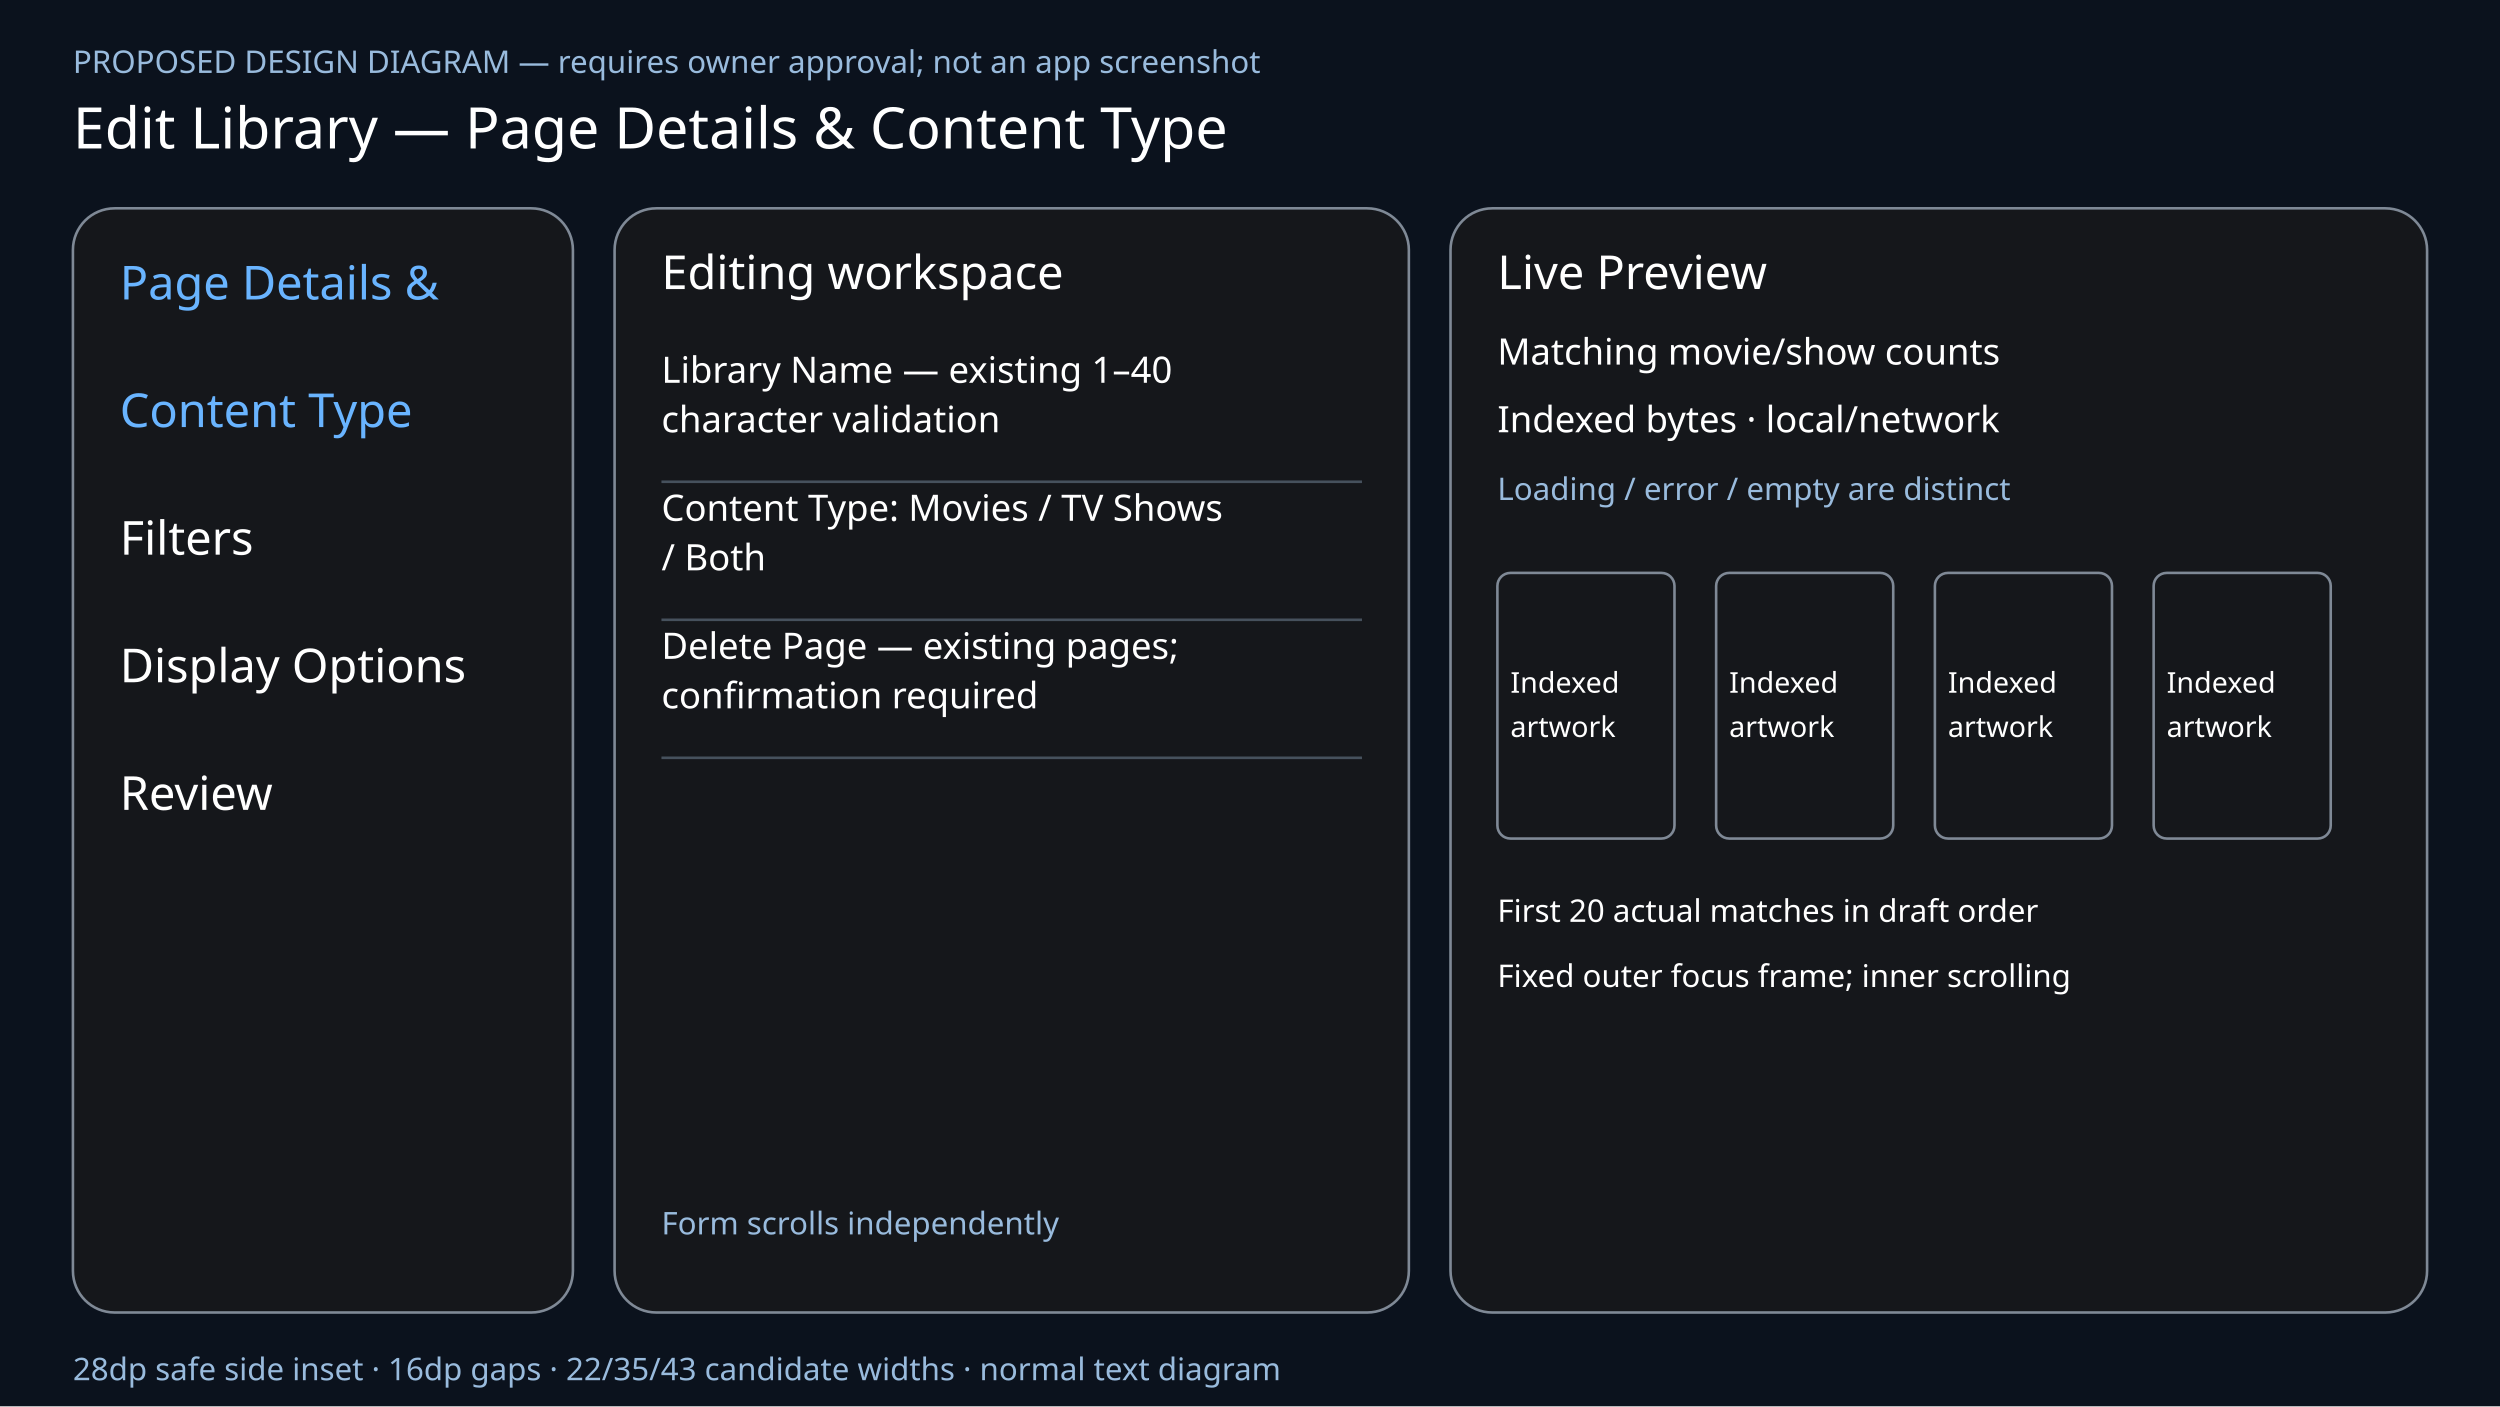
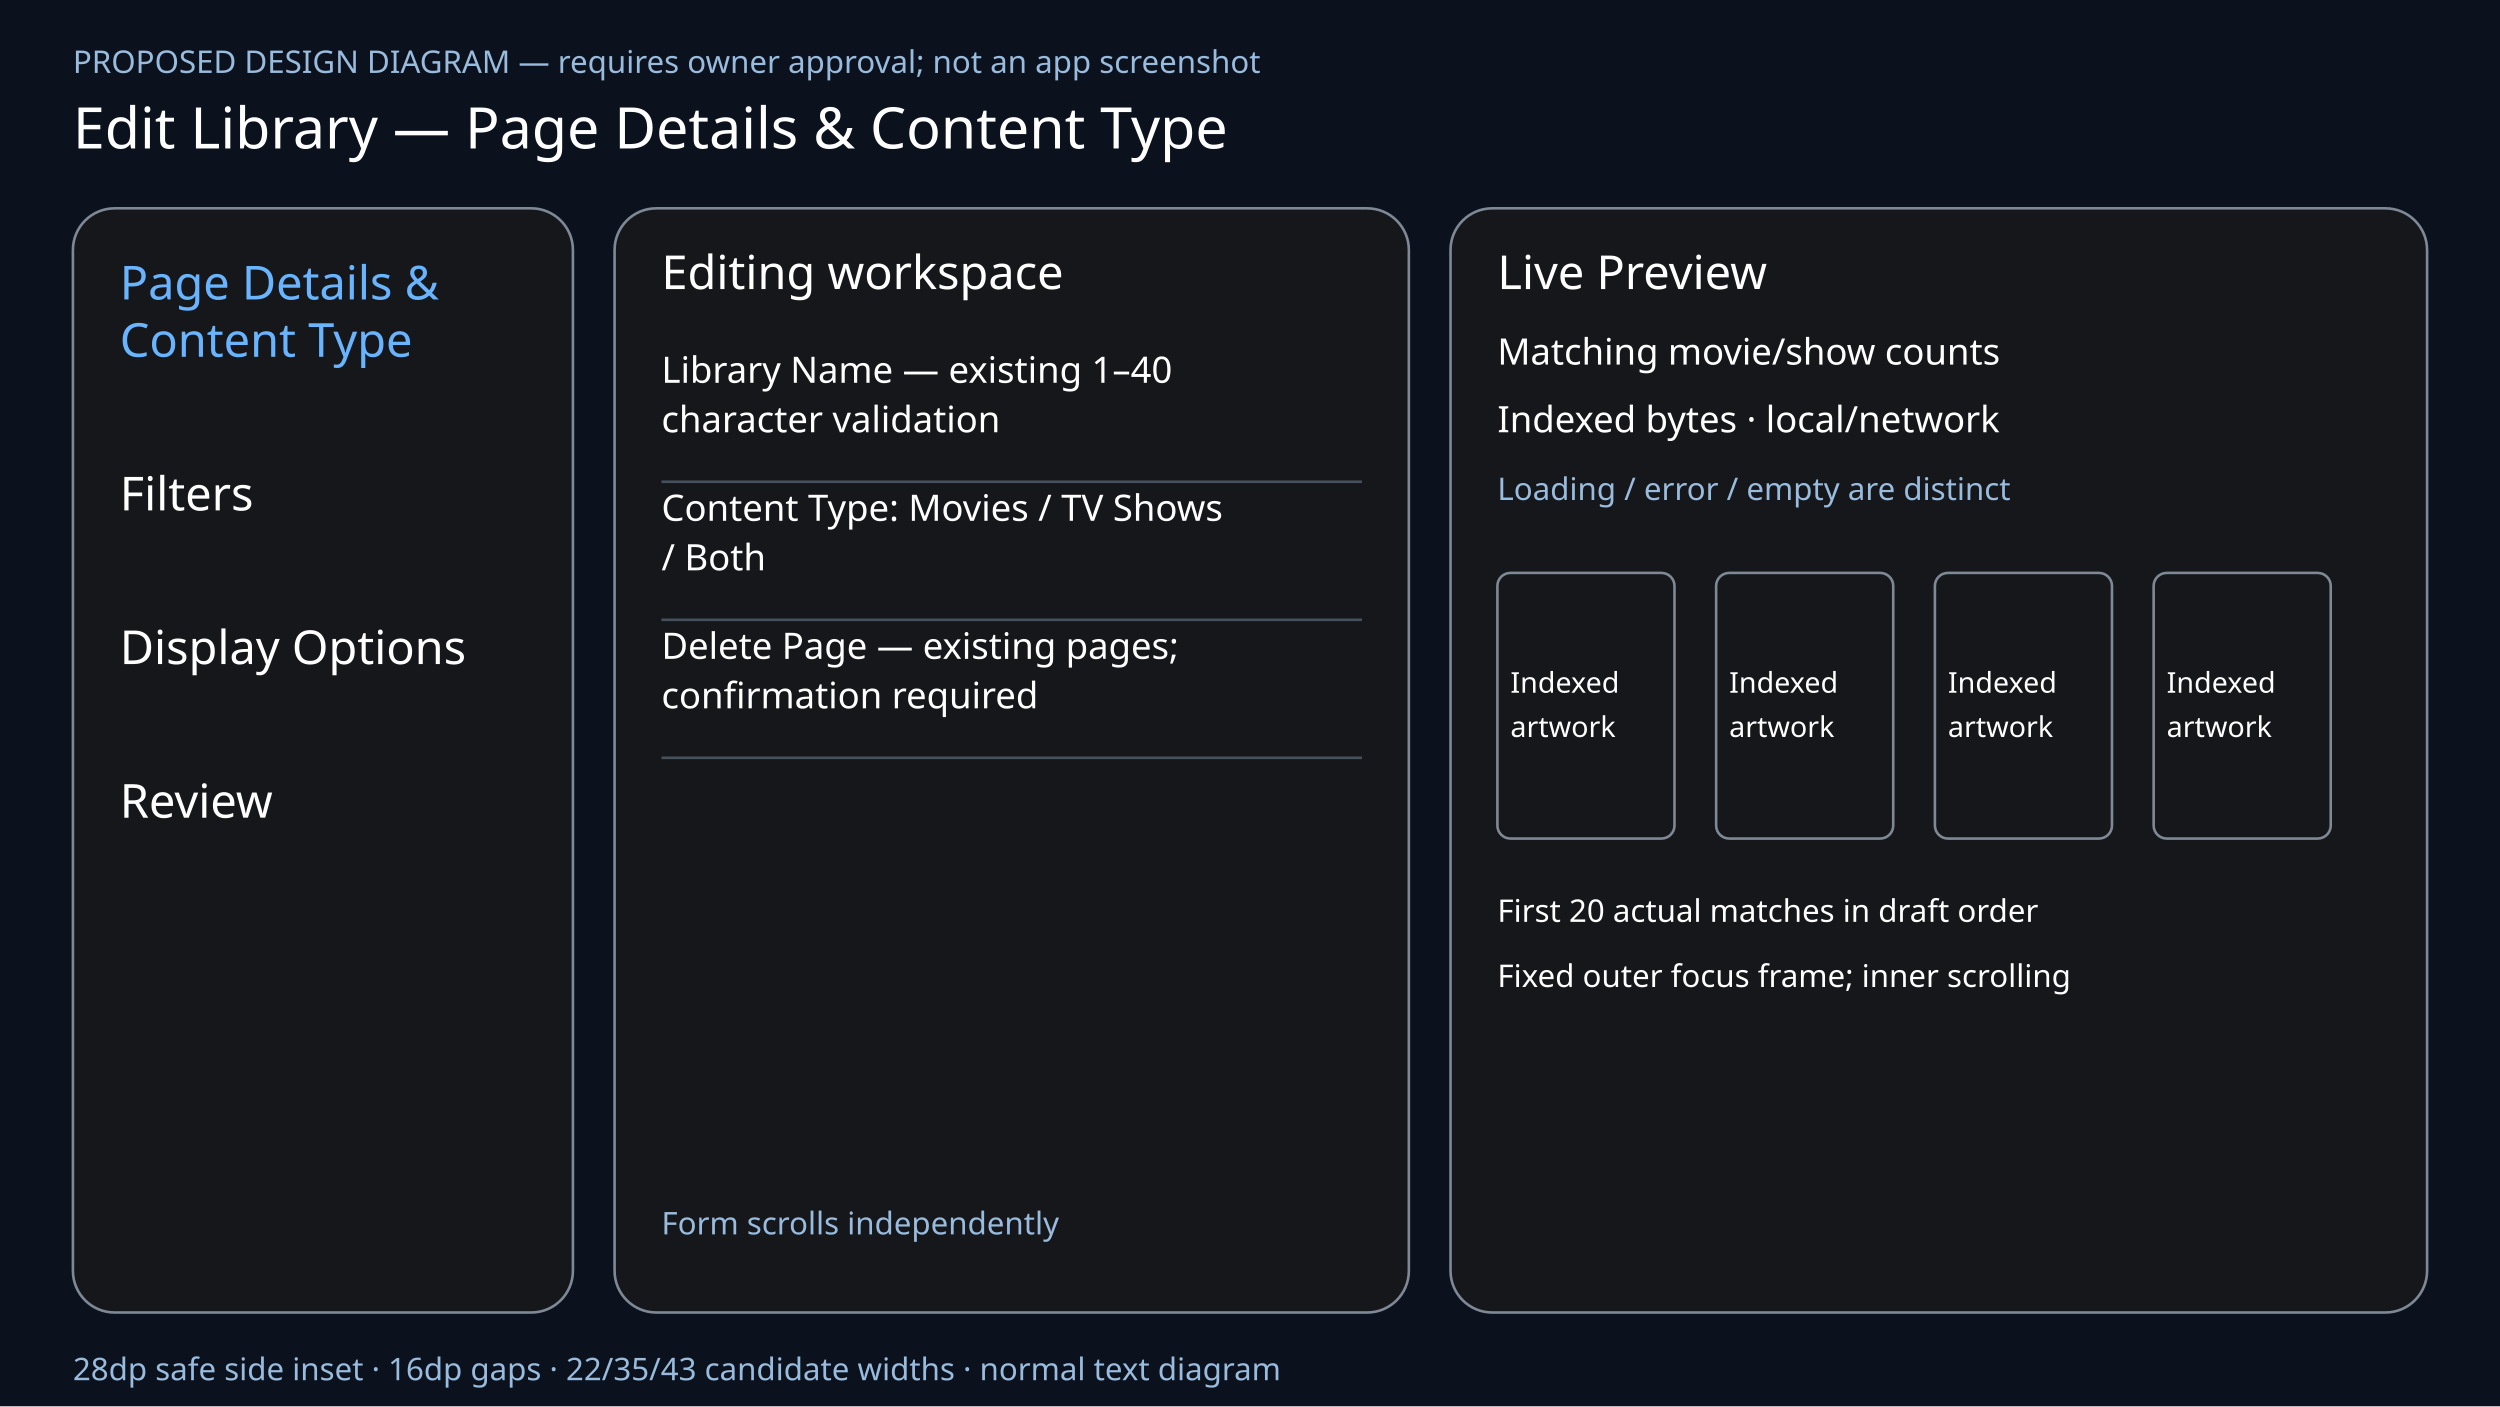
<svg xmlns="http://www.w3.org/2000/svg" width="1920" height="1080" viewBox="0 0 960 540">
  <rect width="960" height="540" fill="#0b121d" />
  <text x="28" y="28" font-family="sans-serif" font-size="12" fill="#99bbdd">PROPOSED DESIGN DIAGRAM — requires owner approval; not an app screenshot</text>
  <text x="28" y="57" font-family="sans-serif" font-size="22" fill="#ffffff">Edit Library — Page Details &amp; Content Type</text>
  <rect x="28" y="80" width="192" height="424" rx="16" fill="#15171b" stroke="#7f8996" />
  <rect x="236" y="80" width="305" height="424" rx="16" fill="#15171b" stroke="#7f8996" />
  <rect x="557" y="80" width="375" height="424" rx="16" fill="#15171b" stroke="#7f8996" />
  <text x="46" y="115" font-family="sans-serif" font-size="18" fill="#69b4ff">Page Details &amp;</text>
-   <text x="46" y="164" font-family="sans-serif" font-size="18" fill="#69b4ff">Content Type</text>
-   <text x="46" y="213" font-family="sans-serif" font-size="18" fill="#ffffff">Filters</text>
-   <text x="46" y="262" font-family="sans-serif" font-size="18" fill="#ffffff">Display Options</text>
-   <text x="46" y="311" font-family="sans-serif" font-size="18" fill="#ffffff">Review</text>
+   <text x="46" y="137" font-family="sans-serif" font-size="18" fill="#69b4ff">Content Type</text>
+   <text x="46" y="196" font-family="sans-serif" font-size="18" fill="#ffffff">Filters</text>
+   <text x="46" y="255" font-family="sans-serif" font-size="18" fill="#ffffff">Display Options</text>
+   <text x="46" y="314" font-family="sans-serif" font-size="18" fill="#ffffff">Review</text>
  <text x="254" y="111" font-family="sans-serif" font-size="18" fill="#ffffff">Editing workspace</text>
  <defs>
    <clipPath id="fields">
      <rect x="250" y="126" width="280" height="300" />
    </clipPath>
  </defs>
  <g clip-path="url(#fields)">
    <text x="254" y="147" font-family="sans-serif" font-size="14" fill="#ffffff">Library Name — existing 1–40</text>
    <text x="254" y="166" font-family="sans-serif" font-size="14" fill="#ffffff">character validation</text>
    <line x1="254" y1="185" x2="523" y2="185" stroke="#46515d" />
    <text x="254" y="200" font-family="sans-serif" font-size="14" fill="#ffffff">Content Type: Movies / TV Shows</text>
    <text x="254" y="219" font-family="sans-serif" font-size="14" fill="#ffffff">/ Both</text>
    <line x1="254" y1="238" x2="523" y2="238" stroke="#46515d" />
    <text x="254" y="253" font-family="sans-serif" font-size="14" fill="#ffffff">Delete Page — existing pages;</text>
    <text x="254" y="272" font-family="sans-serif" font-size="14" fill="#ffffff">confirmation required</text>
    <line x1="254" y1="291" x2="523" y2="291" stroke="#46515d" />
  </g>
  <text x="254" y="474" font-family="sans-serif" font-size="12" fill="#99bbdd">Form scrolls independently</text>
  <text x="575" y="111" font-family="sans-serif" font-size="18" fill="#ffffff">Live Preview</text>
  <text x="575" y="140" font-family="sans-serif" font-size="14" fill="#ffffff">Matching movie/show counts</text>
  <text x="575" y="166" font-family="sans-serif" font-size="14" fill="#ffffff">Indexed bytes · local/network</text>
  <text x="575" y="192" font-family="sans-serif" font-size="12" fill="#99bbdd">Loading / error / empty are distinct</text>
  <rect x="575" y="220" width="68" height="102" rx="5" fill="none" stroke="#7f8996" />
  <text x="580" y="266" font-family="sans-serif" font-size="11" fill="#ffffff">Indexed</text>
  <text x="580" y="283" font-family="sans-serif" font-size="11" fill="#ffffff">artwork</text>
  <rect x="659" y="220" width="68" height="102" rx="5" fill="none" stroke="#7f8996" />
  <text x="664" y="266" font-family="sans-serif" font-size="11" fill="#ffffff">Indexed</text>
  <text x="664" y="283" font-family="sans-serif" font-size="11" fill="#ffffff">artwork</text>
  <rect x="743" y="220" width="68" height="102" rx="5" fill="none" stroke="#7f8996" />
  <text x="748" y="266" font-family="sans-serif" font-size="11" fill="#ffffff">Indexed</text>
  <text x="748" y="283" font-family="sans-serif" font-size="11" fill="#ffffff">artwork</text>
  <rect x="827" y="220" width="68" height="102" rx="5" fill="none" stroke="#7f8996" />
  <text x="832" y="266" font-family="sans-serif" font-size="11" fill="#ffffff">Indexed</text>
  <text x="832" y="283" font-family="sans-serif" font-size="11" fill="#ffffff">artwork</text>
  <text x="575" y="354" font-family="sans-serif" font-size="12" fill="#ffffff">First 20 actual matches in draft order</text>
  <text x="575" y="379" font-family="sans-serif" font-size="12" fill="#ffffff">Fixed outer focus frame; inner scrolling</text>
  <text x="28" y="530" font-family="sans-serif" font-size="12" fill="#99bbdd">28dp safe side inset · 16dp gaps · 22/35/43 candidate widths · normal text diagram</text>
</svg>
